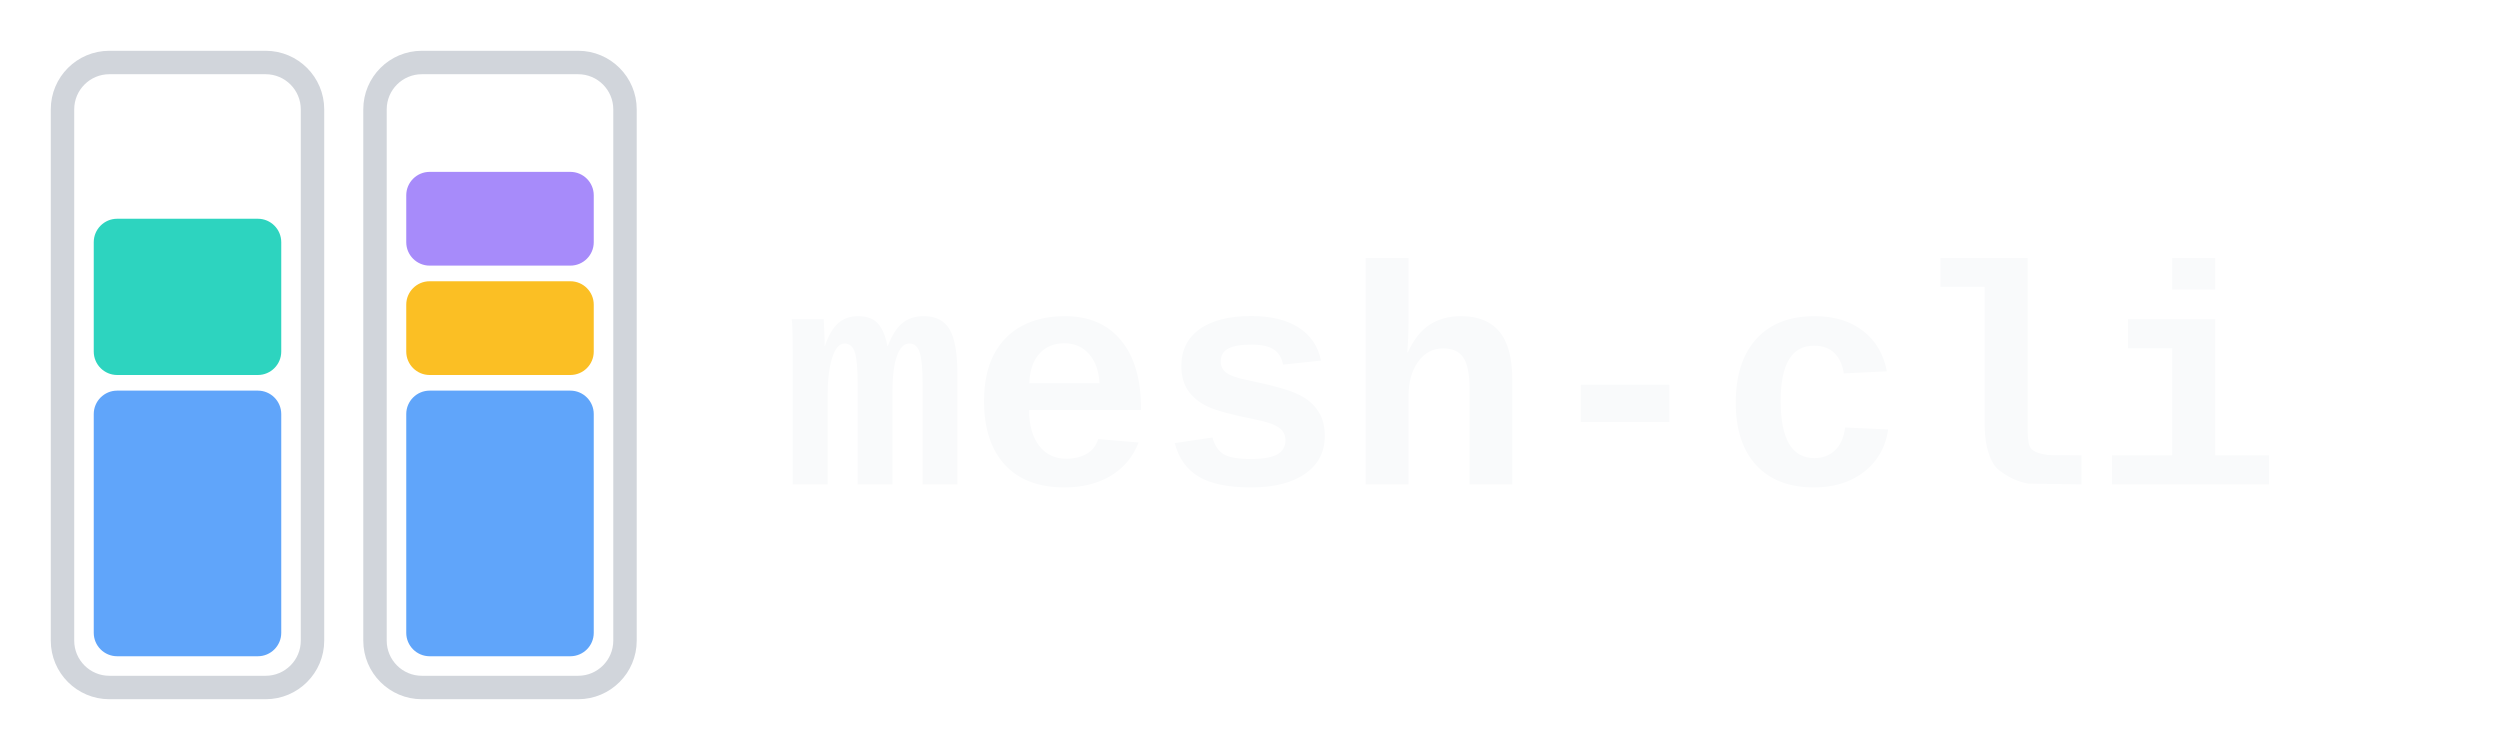
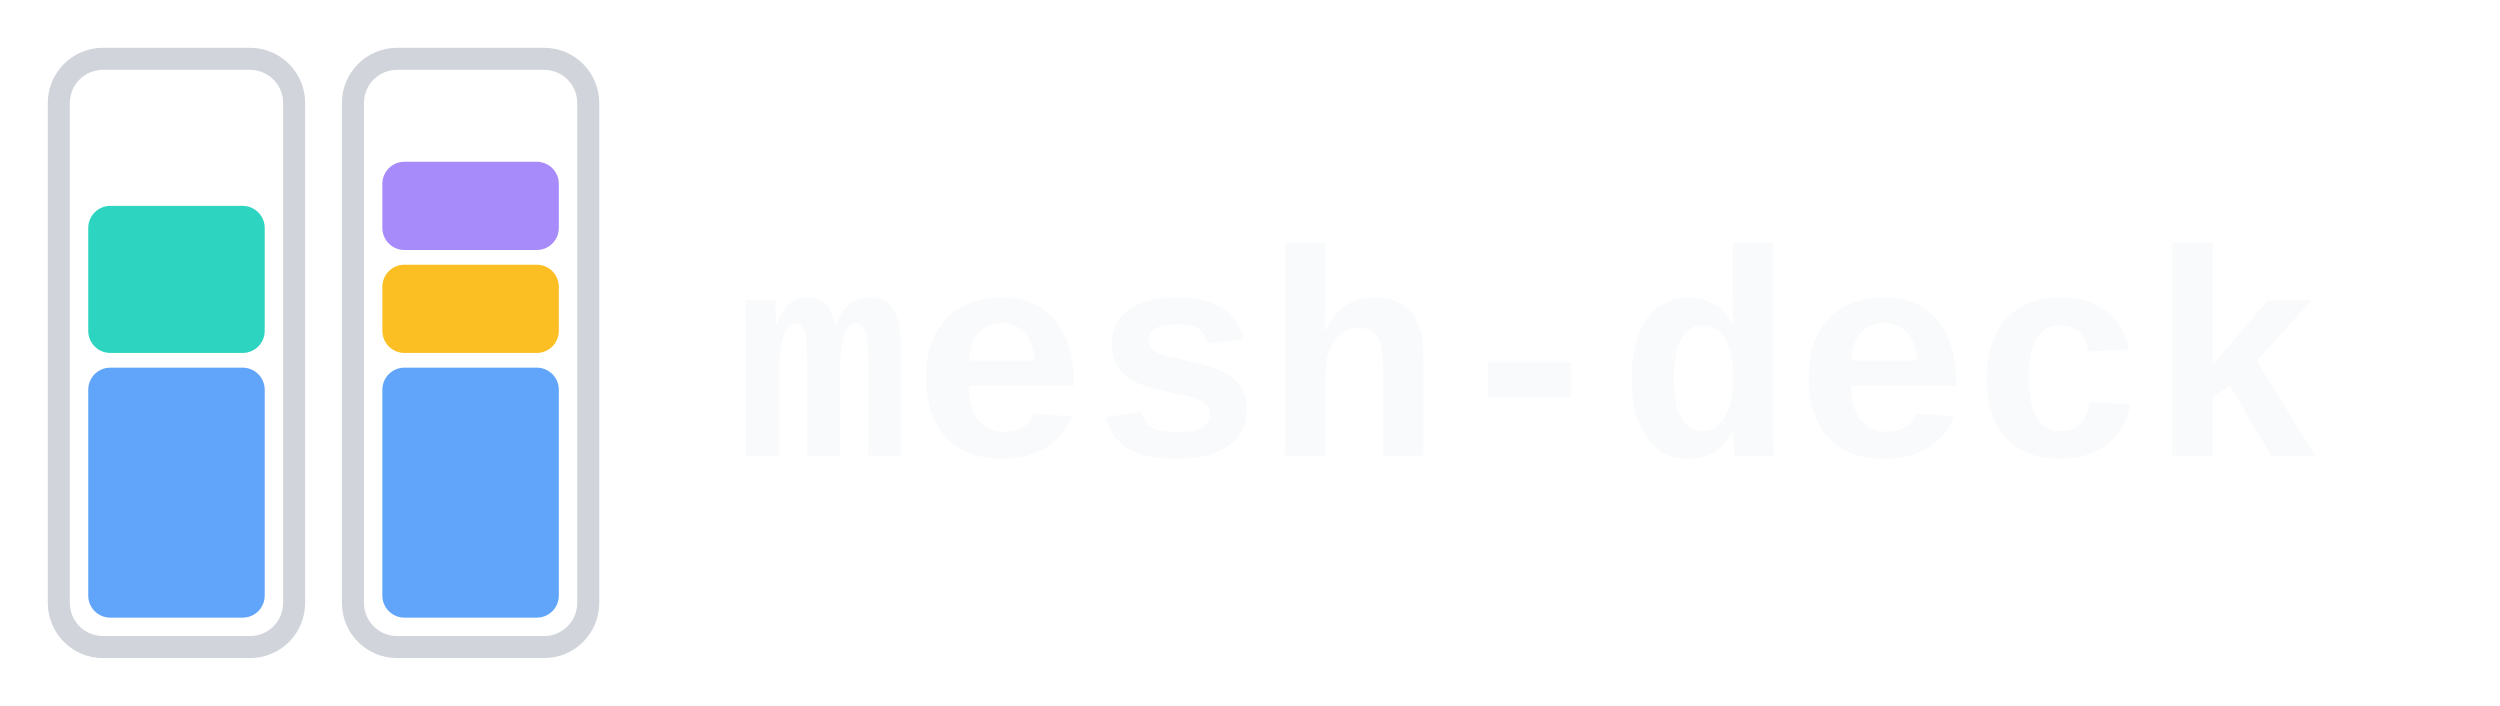
- <svg xmlns="http://www.w3.org/2000/svg" width="320" height="96" viewBox="0 0 320 96" role="img" aria-label="mesh-cli">
+ <svg xmlns="http://www.w3.org/2000/svg" width="340" height="96" viewBox="0 0 340 96" role="img" aria-label="mesh-deck">
  <rect x="8" y="8" width="32" height="80" rx="6" fill="none" stroke="#d1d5db" stroke-width="3" />
  <rect x="12" y="50" width="24" height="34" rx="3" fill="#60a5fa" />
  <rect x="12" y="28" width="24" height="20" rx="3" fill="#2dd4bf" />
  <rect x="48" y="8" width="32" height="80" rx="6" fill="none" stroke="#d1d5db" stroke-width="3" />
  <rect x="52" y="50" width="24" height="34" rx="3" fill="#60a5fa" />
  <rect x="52" y="36" width="24" height="12" rx="3" fill="#fbbf24" />
  <rect x="52" y="22" width="24" height="12" rx="3" fill="#a78bfa" />
-   <text x="100" y="62" font-family="ui-monospace, SFMono-Regular, Menlo, Consolas, 'Liberation Mono', monospace" font-size="40" font-weight="700" fill="#f9fafb">mesh-cli</text>
+   <text x="100" y="62" font-family="ui-monospace, SFMono-Regular, Menlo, Consolas, 'Liberation Mono', monospace" font-size="40" font-weight="700" fill="#f9fafb">mesh-deck</text>
</svg>
